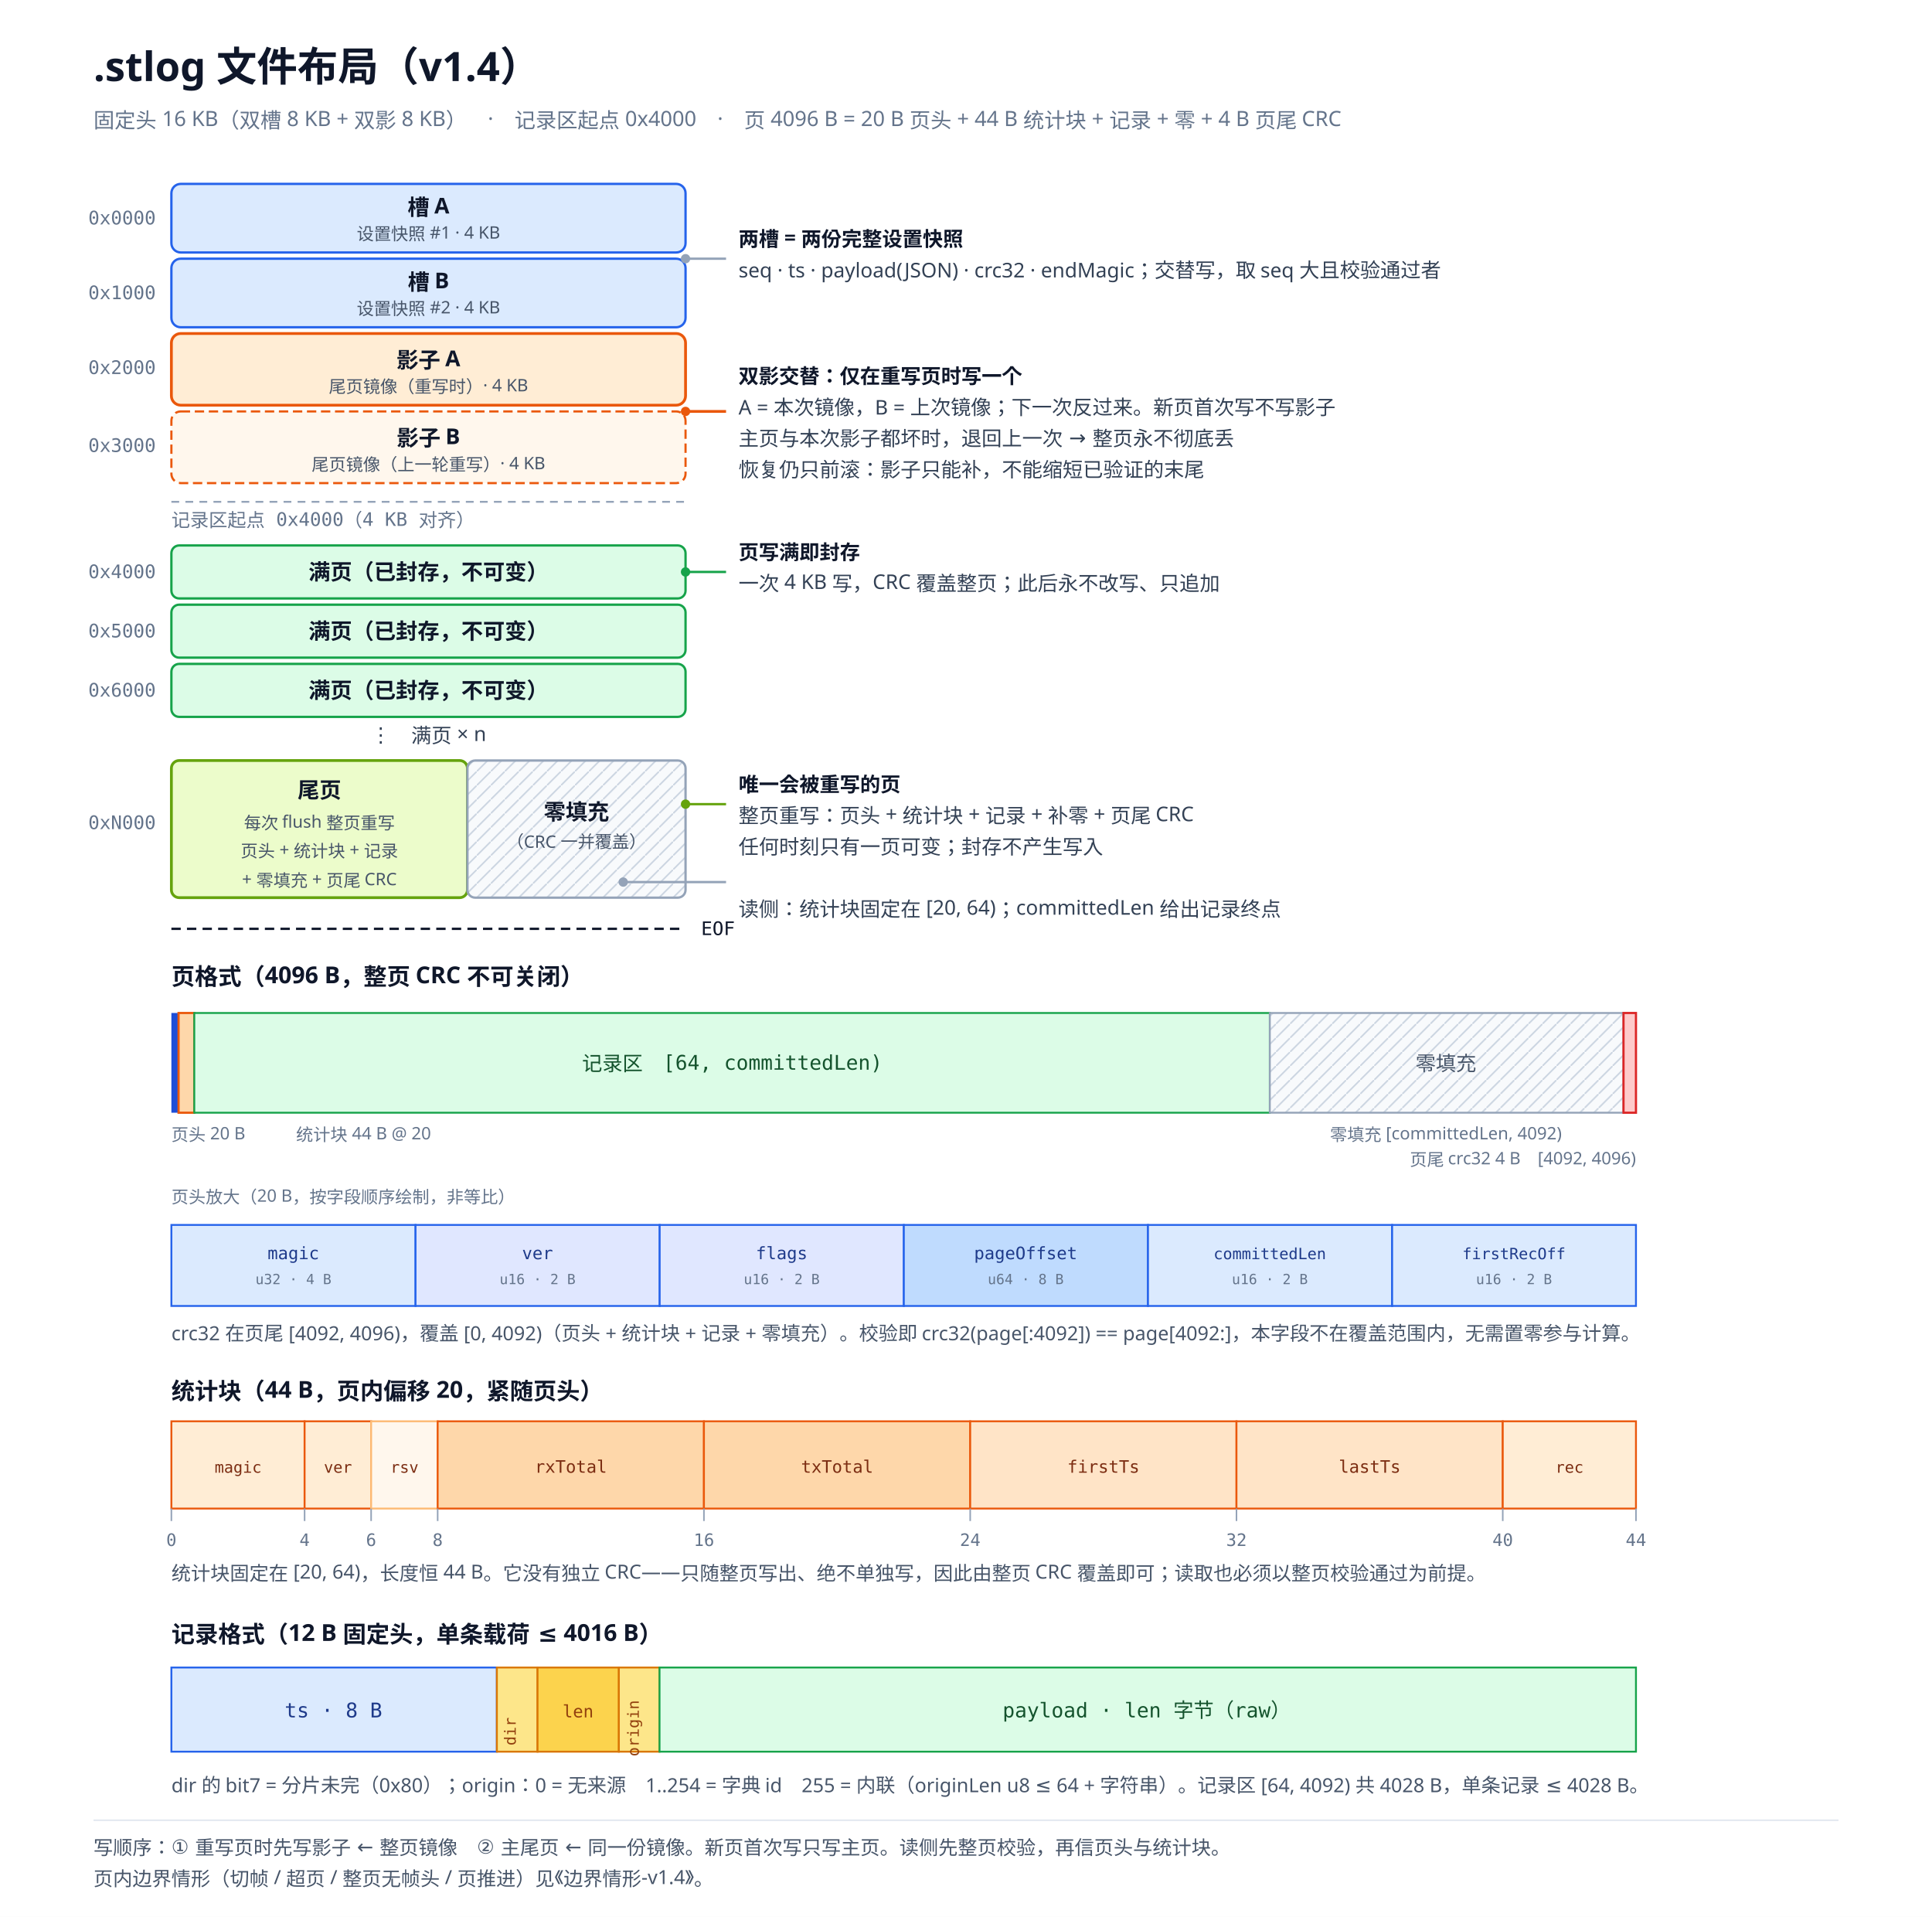
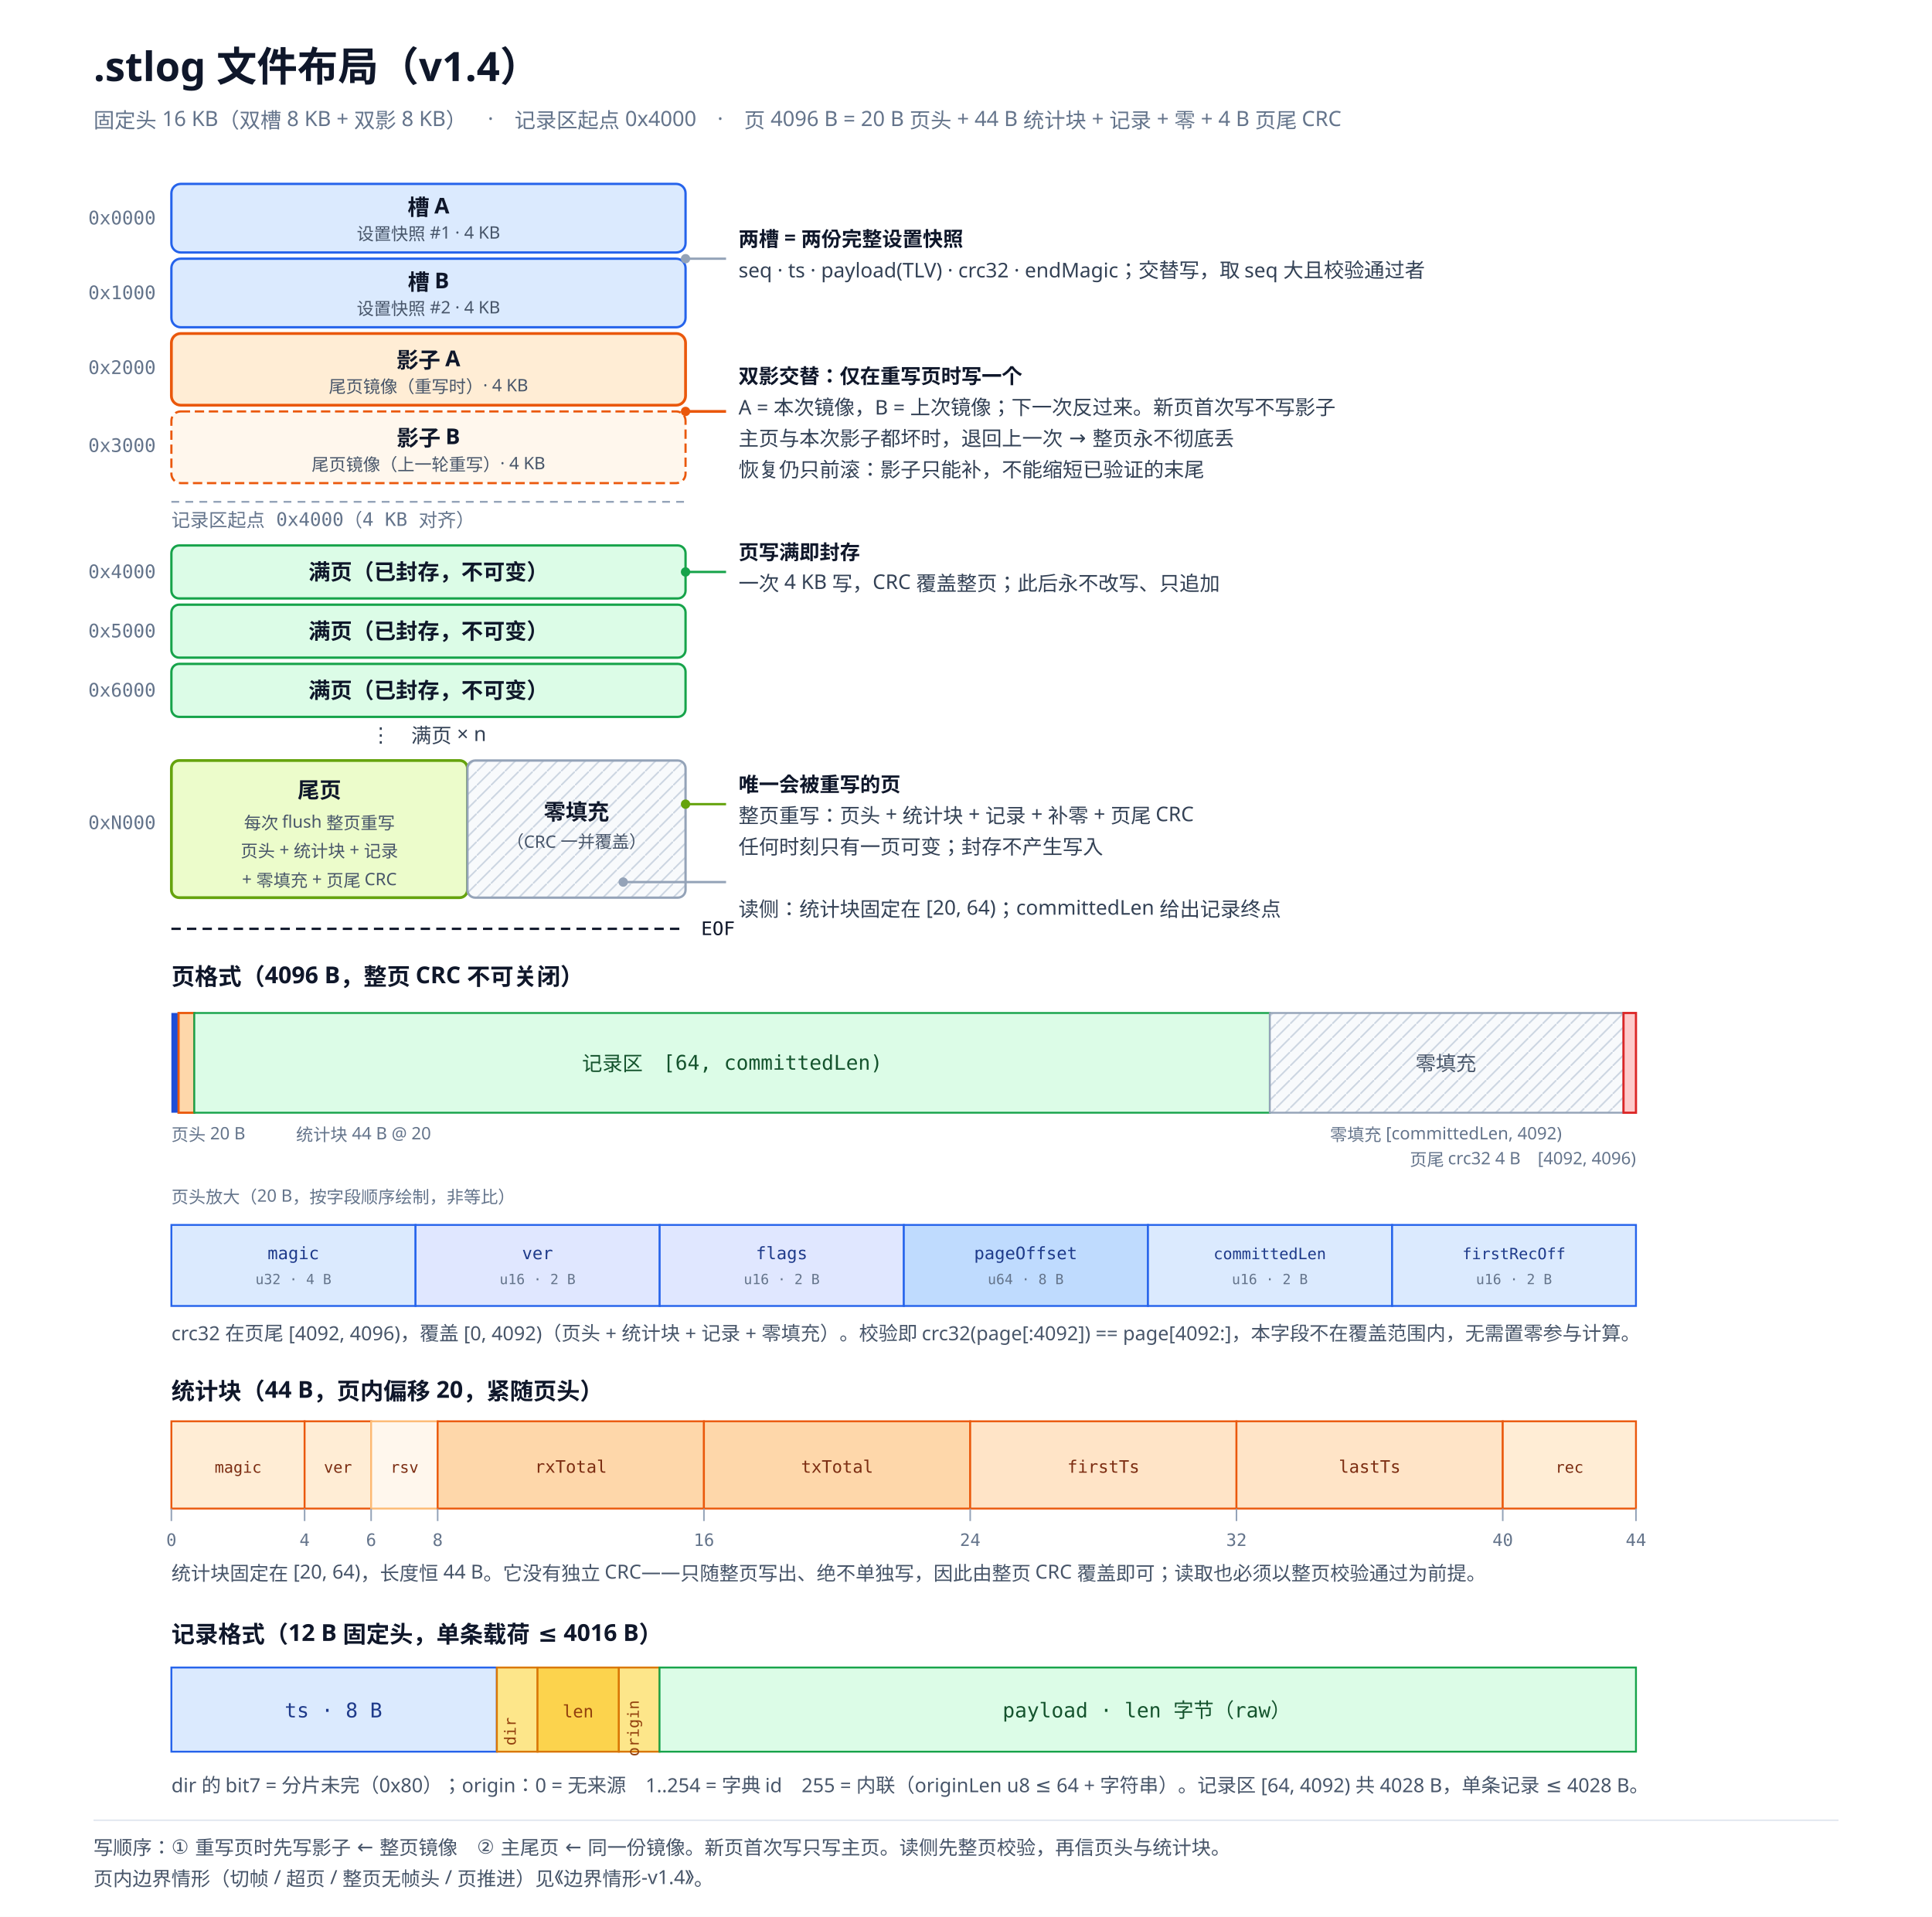
<svg xmlns="http://www.w3.org/2000/svg" width="1240" height="1230" viewBox="0 0 1240 1230">
  <defs>
    <pattern id="zero" width="9" height="9" patternUnits="userSpaceOnUse">
      <rect width="9" height="9" fill="#f8fafc" />
      <path d="M0 9 L9 0" stroke="#cbd5e1" stroke-width="1" />
    </pattern>
    <marker id="ar" markerWidth="8" markerHeight="8" refX="7" refY="4" orient="auto">
      <path d="M0 0 L8 4 L0 8 z" fill="#94a3b8" />
    </marker>
    <style>
      text { font-family: "Microsoft YaHei", "Segoe UI", sans-serif; }
      .mono { font-family: Consolas, "Cascadia Mono", monospace; }
      .h1 { font-size: 26px; font-weight: 700; fill: #0f172a; }
      .sub { font-size: 13.5px; fill: #64748b; }
      .sec { font-size: 15px; font-weight: 700; fill: #0f172a; }
      .blk { font-size: 14px; font-weight: 600; fill: #0f172a; }
      .blks { font-size: 11px; fill: #475569; }
      .sz { font-size: 11px; fill: #64748b; }
      .off { font-size: 12px; fill: #64748b; }
      .ann { font-size: 13px; fill: #334155; }
      .annb { font-size: 13px; font-weight: 600; fill: #0f172a; }
      .ruler { font-size: 11px; fill: #64748b; }
      .note { font-size: 12.5px; fill: #475569; }
      .tag { font-size: 13px; font-weight: 700; fill: #0f172a; }
      .cap { font-size: 12.5px; fill: #475569; }
      .bad { font-size: 12.5px; fill: #b91c1c; font-weight: 600; }
    </style>
  </defs>
  <rect width="1240" height="1230" fill="#ffffff" />
  <text class="h1" x="60" y="52">.stlog 文件布局（v1.4）</text>
  <text class="sub" x="60" y="82">固定头 16 KB（双槽 8 KB + 双影 8 KB）　·　记录区起点 0x4000　·　页 4096 B = 20 B 页头 + 44 B 统计块 + 记录 + 零 + 4 B 页尾 CRC</text>
  <rect x="110" y="118" width="330" height="44" rx="6" fill="#dbeafe" stroke="#2563eb" stroke-width="1.5" />
  <text class="blk" x="275" y="138" text-anchor="middle">槽 A</text>
  <text class="blks" x="275" y="154" text-anchor="middle">设置快照 #1 · 4 KB</text>
  <rect x="110" y="166" width="330" height="44" rx="6" fill="#dbeafe" stroke="#2563eb" stroke-width="1.5" />
  <text class="blk" x="275" y="186" text-anchor="middle">槽 B</text>
  <text class="blks" x="275" y="202" text-anchor="middle">设置快照 #2 · 4 KB</text>
  <rect x="110" y="214" width="330" height="46" rx="6" fill="#ffedd5" stroke="#ea580c" stroke-width="1.8" />
  <text class="blk" x="275" y="236" text-anchor="middle">影子 A</text>
  <text class="blks" x="275" y="252" text-anchor="middle">尾页镜像（重写时）· 4 KB</text>
  <rect x="110" y="264" width="330" height="46" rx="6" fill="#fff7ed" stroke="#ea580c" stroke-width="1.4" stroke-dasharray="6 3" />
  <text class="blk" x="275" y="286" text-anchor="middle">影子 B</text>
  <text class="blks" x="275" y="302" text-anchor="middle">尾页镜像（上一轮重写）· 4 KB</text>
  <line x1="110" y1="322" x2="440" y2="322" stroke="#94a3b8" stroke-width="1.2" stroke-dasharray="5 4" />
  <text class="mono" x="110" y="338" font-size="12" fill="#64748b">记录区起点 0x4000（4 KB 对齐）</text>
  <rect x="110" y="350" width="330" height="34" rx="5" fill="#dcfce7" stroke="#16a34a" stroke-width="1.5" />
  <text class="blk" x="275" y="372" text-anchor="middle">满页（已封存，不可变）</text>
  <rect x="110" y="388" width="330" height="34" rx="5" fill="#dcfce7" stroke="#16a34a" stroke-width="1.5" />
  <text class="blk" x="275" y="410" text-anchor="middle">满页（已封存，不可变）</text>
  <rect x="110" y="426" width="330" height="34" rx="5" fill="#dcfce7" stroke="#16a34a" stroke-width="1.5" />
  <text class="blk" x="275" y="448" text-anchor="middle">满页（已封存，不可变）</text>
  <text class="ann" x="275" y="476" text-anchor="middle" fill="#94a3b8">⋮　满页 × n</text>
  <rect x="110" y="488" width="190" height="88" rx="5" fill="#ecfccb" stroke="#65a30d" stroke-width="1.8" />
  <text class="blk" x="205" y="512" text-anchor="middle">尾页</text>
  <text class="blks" x="205" y="532" text-anchor="middle">每次 flush 整页重写</text>
  <text class="blks" x="205" y="550" text-anchor="middle">页头 + 统计块 + 记录</text>
  <text class="blks" x="205" y="568" text-anchor="middle">+ 零填充 + 页尾 CRC</text>
  <rect x="300" y="488" width="140" height="88" rx="5" fill="url(#zero)" stroke="#94a3b8" stroke-width="1.5" />
  <text class="blk" x="370" y="526" text-anchor="middle">零填充</text>
  <text class="blks" x="370" y="544" text-anchor="middle">（CRC 一并覆盖）</text>
  <line x1="110" y1="596" x2="440" y2="596" stroke="#0f172a" stroke-width="1.5" stroke-dasharray="6 4" />
  <text class="mono" x="450" y="600" font-size="12" fill="#0f172a">EOF</text>
  <text class="off mono" x="100" y="144" text-anchor="end">0x0000</text>
  <text class="off mono" x="100" y="192" text-anchor="end">0x1000</text>
  <text class="off mono" x="100" y="240" text-anchor="end">0x2000</text>
  <text class="off mono" x="100" y="290" text-anchor="end">0x3000</text>
  <text class="off mono" x="100" y="371" text-anchor="end">0x4000</text>
  <text class="off mono" x="100" y="409" text-anchor="end">0x5000</text>
  <text class="off mono" x="100" y="447" text-anchor="end">0x6000</text>
  <text class="off mono" x="100" y="532" text-anchor="end">0xN000</text>
  <line x1="440" y1="166" x2="466" y2="166" stroke="#94a3b8" stroke-width="1.5" />
  <circle cx="440" cy="166" r="3" fill="#94a3b8" />
  <text class="annb" x="474" y="158">两槽 = 两份完整设置快照</text>
-   <text class="ann" x="474" y="178">seq · ts · payload(JSON) · crc32 · endMagic；交替写，取 seq 大且校验通过者</text>
+   <text class="ann" x="474" y="178">seq · ts · payload(TLV) · crc32 · endMagic；交替写，取 seq 大且校验通过者</text>
  <line x1="440" y1="264" x2="466" y2="264" stroke="#ea580c" stroke-width="1.8" />
  <circle cx="440" cy="264" r="3" fill="#ea580c" />
  <text class="annb" x="474" y="246">双影交替：仅在重写页时写一个</text>
  <text class="ann" x="474" y="266">A = 本次镜像，B = 上次镜像；下一次反过来。新页首次写不写影子</text>
  <text class="ann" x="474" y="286">主页与本次影子都坏时，退回上一次 → 整页永不彻底丢</text>
  <text class="ann" x="474" y="306">恢复仍只前滚：影子只能补，不能缩短已验证的末尾</text>
  <line x1="440" y1="367" x2="466" y2="367" stroke="#16a34a" stroke-width="1.5" />
  <circle cx="440" cy="367" r="3" fill="#16a34a" />
  <text class="annb" x="474" y="359">页写满即封存</text>
  <text class="ann" x="474" y="379">一次 4 KB 写，CRC 覆盖整页；此后永不改写、只追加</text>
  <line x1="440" y1="516" x2="466" y2="516" stroke="#65a30d" stroke-width="1.5" />
  <circle cx="440" cy="516" r="3" fill="#65a30d" />
  <text class="annb" x="474" y="508">唯一会被重写的页</text>
  <text class="ann" x="474" y="528">整页重写：页头 + 统计块 + 记录 + 补零 + 页尾 CRC</text>
  <text class="ann" x="474" y="548">任何时刻只有一页可变；封存不产生写入</text>
  <line x1="400" y1="566" x2="466" y2="566" stroke="#94a3b8" stroke-width="1.5" />
  <circle cx="400" cy="566" r="3" fill="#94a3b8" />
  <text class="ann" x="474" y="588">读侧：统计块固定在 [20, 64)；committedLen 给出记录终点</text>
  <text class="sec" x="110" y="632">页格式（4096 B，整页 CRC 不可关闭）</text>
  <rect x="110" y="650" width="4.6" height="64" fill="#1d4ed8" />
  <rect x="114.6" y="650" width="10.1" height="64" fill="#fed7aa" stroke="#ea580c" stroke-width="1.4" />
  <rect x="124.7" y="650" width="690.3" height="64" fill="#dcfce7" stroke="#16a34a" stroke-width="1.2" />
  <text class="mono" x="470" y="687" text-anchor="middle" font-size="13" fill="#14532d">记录区　[64, committedLen)</text>
  <rect x="815" y="650" width="227" height="64" fill="url(#zero)" stroke="#94a3b8" stroke-width="1.2" />
  <text class="mono" x="928" y="687" text-anchor="middle" font-size="13" fill="#475569">零填充</text>
  <rect x="1042" y="650" width="8" height="64" fill="#fecaca" stroke="#dc2626" stroke-width="1.4" />
  <text class="ruler" x="110" y="732">页头 20 B</text>
  <text class="ruler" x="190" y="732">统计块 44 B @ 20</text>
  <text class="ruler" x="928" y="732" text-anchor="middle">零填充 [committedLen, 4092)</text>
  <text class="ruler" x="1050" y="748" text-anchor="end">页尾 crc32 4 B　[4092, 4096)</text>
  <text class="ruler" x="110" y="772">页头放大（20 B，按字段顺序绘制，非等比）</text>
  <rect x="110" y="786" width="156.7" height="52" fill="#dbeafe" stroke="#2563eb" stroke-width="1.2" />
  <text class="mono" x="188.3" y="808" text-anchor="middle" font-size="11" fill="#1e3a8a">magic</text>
  <text class="mono" x="188.3" y="824" text-anchor="middle" font-size="9" fill="#64748b">u32 · 4 B</text>
  <rect x="266.7" y="786" width="156.7" height="52" fill="#e0e7ff" stroke="#2563eb" stroke-width="1.2" />
  <text class="mono" x="345" y="808" text-anchor="middle" font-size="11" fill="#1e3a8a">ver</text>
  <text class="mono" x="345" y="824" text-anchor="middle" font-size="9" fill="#64748b">u16 · 2 B</text>
  <rect x="423.4" y="786" width="156.7" height="52" fill="#e0e7ff" stroke="#2563eb" stroke-width="1.2" />
  <text class="mono" x="501.7" y="808" text-anchor="middle" font-size="11" fill="#1e3a8a">flags</text>
  <text class="mono" x="501.7" y="824" text-anchor="middle" font-size="9" fill="#64748b">u16 · 2 B</text>
  <rect x="580.1" y="786" width="156.7" height="52" fill="#bfdbfe" stroke="#2563eb" stroke-width="1.2" />
  <text class="mono" x="658.3" y="808" text-anchor="middle" font-size="11" fill="#1e3a8a">pageOffset</text>
  <text class="mono" x="658.3" y="824" text-anchor="middle" font-size="9" fill="#64748b">u64 · 8 B</text>
  <rect x="736.8" y="786" width="156.7" height="52" fill="#dbeafe" stroke="#2563eb" stroke-width="1.2" />
  <text class="mono" x="815" y="808" text-anchor="middle" font-size="10" fill="#1e3a8a">committedLen</text>
  <text class="mono" x="815" y="824" text-anchor="middle" font-size="9" fill="#64748b">u16 · 2 B</text>
  <rect x="893.5" y="786" width="156.5" height="52" fill="#dbeafe" stroke="#2563eb" stroke-width="1.2" />
  <text class="mono" x="971.7" y="808" text-anchor="middle" font-size="10" fill="#1e3a8a">firstRecOff</text>
  <text class="mono" x="971.7" y="824" text-anchor="middle" font-size="9" fill="#64748b">u16 · 2 B</text>
  <text class="note" x="110" y="860">crc32 在页尾 [4092, 4096)，覆盖 [0, 4092)（页头 + 统计块 + 记录 + 零填充）。校验即 crc32(page[:4092]) == page[4092:]，本字段不在覆盖范围内，无需置零参与计算。</text>
  <text class="sec" x="110" y="898">统计块（44 B，页内偏移 20，紧随页头）</text>
  <rect x="110" y="912" width="85.5" height="56" fill="#ffedd5" stroke="#ea580c" stroke-width="1.2" />
  <text class="mono" x="152.8" y="945" text-anchor="middle" font-size="10" fill="#7c2d12">magic</text>
  <rect x="195.5" y="912" width="42.7" height="56" fill="#ffedd5" stroke="#ea580c" stroke-width="1.2" />
  <text class="mono" x="216.9" y="945" text-anchor="middle" font-size="10" fill="#7c2d12">ver</text>
  <rect x="238.2" y="912" width="42.7" height="56" fill="#fff7ed" stroke="#fdba74" stroke-width="1.2" />
  <text class="mono" x="259.6" y="945" text-anchor="middle" font-size="10" fill="#7c2d12">rsv</text>
  <rect x="280.9" y="912" width="170.9" height="56" fill="#fed7aa" stroke="#ea580c" stroke-width="1.2" />
  <text class="mono" x="366.4" y="945" text-anchor="middle" font-size="11" fill="#7c2d12">rxTotal</text>
  <rect x="451.8" y="912" width="170.9" height="56" fill="#fed7aa" stroke="#ea580c" stroke-width="1.2" />
  <text class="mono" x="537.3" y="945" text-anchor="middle" font-size="11" fill="#7c2d12">txTotal</text>
  <rect x="622.7" y="912" width="170.9" height="56" fill="#ffe4c7" stroke="#ea580c" stroke-width="1.2" />
  <text class="mono" x="708.2" y="945" text-anchor="middle" font-size="11" fill="#7c2d12">firstTs</text>
  <rect x="793.6" y="912" width="170.9" height="56" fill="#ffe4c7" stroke="#ea580c" stroke-width="1.2" />
  <text class="mono" x="879.1" y="945" text-anchor="middle" font-size="11" fill="#7c2d12">lastTs</text>
  <rect x="964.5" y="912" width="85.5" height="56" fill="#ffedd5" stroke="#ea580c" stroke-width="1.2" />
  <text class="mono" x="1007.3" y="945" text-anchor="middle" font-size="10" fill="#7c2d12">rec</text>
  <g stroke="#94a3b8" stroke-width="1">
    <line x1="110" y1="968" x2="110" y2="976" />
    <line x1="195.5" y1="968" x2="195.5" y2="976" />
    <line x1="238.2" y1="968" x2="238.2" y2="976" />
    <line x1="280.9" y1="968" x2="280.9" y2="976" />
    <line x1="451.8" y1="968" x2="451.8" y2="976" />
    <line x1="622.7" y1="968" x2="622.7" y2="976" />
    <line x1="793.6" y1="968" x2="793.6" y2="976" />
    <line x1="964.5" y1="968" x2="964.5" y2="976" />
    <line x1="1050" y1="968" x2="1050" y2="976" />
  </g>
  <text class="ruler mono" x="110" y="992" text-anchor="middle">0</text>
  <text class="ruler mono" x="195.5" y="992" text-anchor="middle">4</text>
  <text class="ruler mono" x="238.2" y="992" text-anchor="middle">6</text>
  <text class="ruler mono" x="280.9" y="992" text-anchor="middle">8</text>
  <text class="ruler mono" x="451.8" y="992" text-anchor="middle">16</text>
  <text class="ruler mono" x="622.7" y="992" text-anchor="middle">24</text>
  <text class="ruler mono" x="793.6" y="992" text-anchor="middle">32</text>
  <text class="ruler mono" x="964.5" y="992" text-anchor="middle">40</text>
  <text class="ruler mono" x="1050" y="992" text-anchor="middle">44</text>
  <text class="note" x="110" y="1014">统计块固定在 [20, 64)，长度恒 44 B。它没有独立 CRC——只随整页写出、绝不单独写，因此由整页 CRC 覆盖即可；读取也必须以整页校验通过为前提。</text>
  <text class="sec" x="110" y="1054">记录格式（12 B 固定头，单条载荷 ≤ 4016 B）</text>
  <rect x="110" y="1070" width="208.9" height="54" fill="#dbeafe" stroke="#2563eb" stroke-width="1.2" />
  <text class="mono" x="214" y="1102" text-anchor="middle" font-size="13" fill="#1e3a8a">ts · 8 B</text>
  <rect x="318.9" y="1070" width="26.1" height="54" fill="#fde68a" stroke="#d97706" stroke-width="1.2" />
  <rect x="345" y="1070" width="52.2" height="54" fill="#fcd34d" stroke="#d97706" stroke-width="1.2" />
  <text class="mono" x="371" y="1102" text-anchor="middle" font-size="11" fill="#92400e">len</text>
  <rect x="397.2" y="1070" width="26.1" height="54" fill="#fde68a" stroke="#d97706" stroke-width="1.2" />
  <text class="mono" x="331" y="1111" text-anchor="middle" font-size="10" fill="#92400e" transform="rotate(-90 331 1111)">dir</text>
  <text class="mono" x="410" y="1109" text-anchor="middle" font-size="10" fill="#92400e" transform="rotate(-90 410 1109)">origin</text>
  <rect x="423.3" y="1070" width="626.7" height="54" fill="#dcfce7" stroke="#16a34a" stroke-width="1.2" />
  <text class="mono" x="736" y="1102" text-anchor="middle" font-size="13" fill="#14532d">payload · len 字节（raw）</text>
  <text class="note" x="110" y="1150">dir 的 bit7 = 分片未完（0x80）；origin：0 = 无来源　1..254 = 字典 id　255 = 内联（originLen u8 ≤ 64 + 字符串）。记录区 [64, 4092) 共 4028 B，单条记录 ≤ 4028 B。</text>
  <line x1="60" y1="1168" x2="1180" y2="1168" stroke="#e2e8f0" stroke-width="1" />
  <text class="note" x="60" y="1190">写顺序：① 重写页时先写影子 ← 整页镜像　② 主尾页 ← 同一份镜像。新页首次写只写主页。读侧先整页校验，再信页头与统计块。</text>
  <text class="note" x="60" y="1210">页内边界情形（切帧 / 超页 / 整页无帧头 / 页推进）见《边界情形-v1.4》。</text>
</svg>
